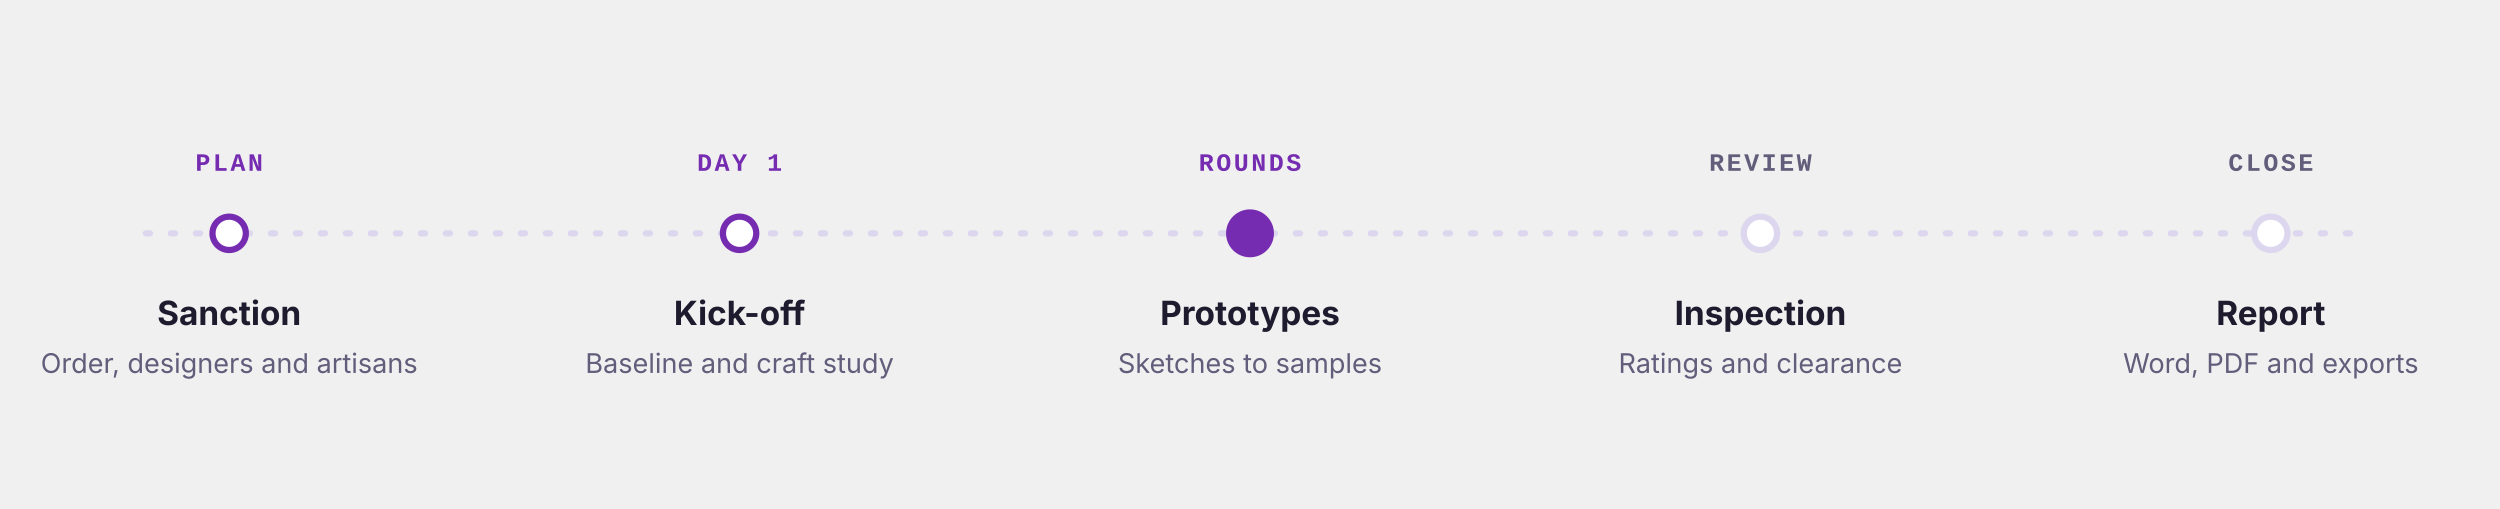
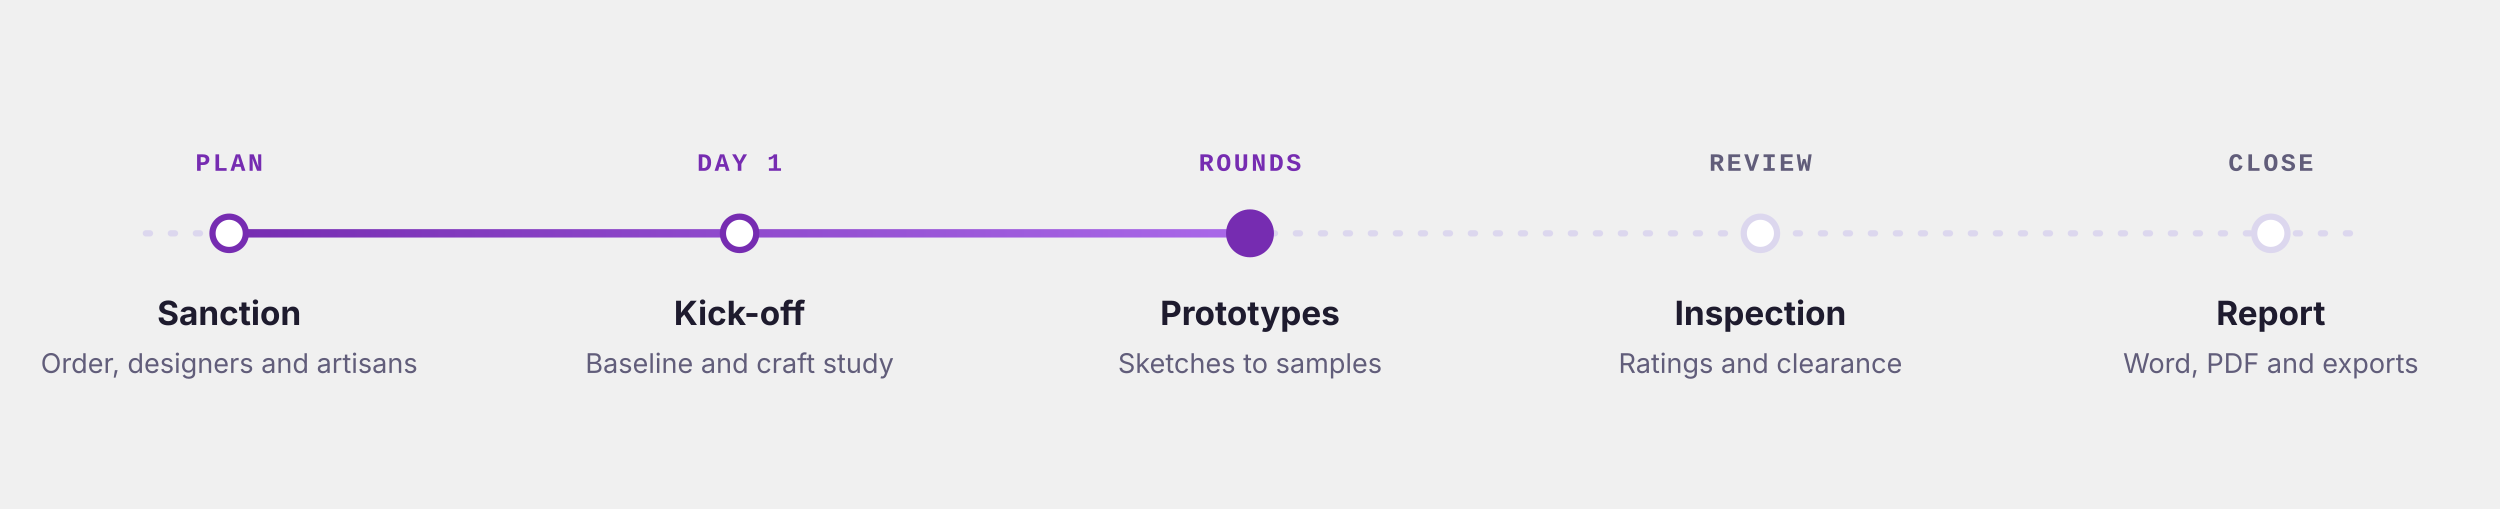
<svg xmlns="http://www.w3.org/2000/svg" width="1200" height="244" viewBox="0 0 1200 244" role="img" aria-label="A workshop from sanction to report">
  <defs>
    <style>.d{font-family:'Plus Jakarta Sans','Inter',ui-sans-serif,system-ui,-apple-system,'Segoe UI',Roboto,Helvetica,Arial,sans-serif}.s{font-family:'Inter',ui-sans-serif,system-ui,-apple-system,'Segoe UI',Roboto,Helvetica,Arial,sans-serif}.m{font-family:'JetBrains Mono',ui-monospace,'SFMono-Regular',Menlo,Consolas,'Liberation Mono',monospace}.rise{animation:rise .9s cubic-bezier(.2,.7,.2,1) both}@keyframes rise{from{opacity:0;transform:translateY(12px)}to{opacity:1;transform:translateY(0)}}.prog{stroke-dasharray:490;stroke-dashoffset:0;animation:prog 2.4s cubic-bezier(.4,0,.2,1) .2s both}@keyframes prog{from{stroke-dashoffset:490}to{stroke-dashoffset:0}}.halo{animation:halo 2.4s ease-out infinite;transform-box:fill-box;transform-origin:center}@keyframes halo{0%{transform:scale(1);opacity:.55}100%{transform:scale(2.8);opacity:0}}.ahead{stroke-dasharray:2 10}.r0{animation-delay:0.1s}.r1{animation-delay:0.3s}.r2{animation-delay:0.4s}.r3{animation-delay:0.6s}.r4{animation-delay:0.7s}@media (prefers-reduced-motion:reduce){*{animation:none!important}.smil{display:none}.sweep{fill:url(#still)}}</style>
-     <linearGradient id="pg" x1="0" y1="0" x2="1" y2="0">
+     <linearGradient id="pg" gradientUnits="userSpaceOnUse" x1="110" y1="0" x2="600" y2="0">
      <stop offset="0" stop-color="#762CB1" />
      <stop offset="1" stop-color="#AA69E9" />
    </linearGradient>
  </defs>
  <path class="ahead" d="M70 112 H1130" stroke="#DCD7EE" stroke-width="3" stroke-linecap="round" fill="none" />
  <path class="prog" d="M110 112 H600" stroke="url(#pg)" stroke-width="4" stroke-linecap="round" fill="none" />
  <g class="rise r0">
    <text x="110" y="82" class="m" fill="#762CB1" font-size="12" font-weight="600" letter-spacing="1.2" text-anchor="middle">PLAN</text>
    <circle cx="110" cy="112" r="8" fill="#FFFFFF" stroke="#762CB1" stroke-width="3" />
    <text x="110" y="156" class="d" fill="#1E1B2E" font-size="16" font-weight="700" text-anchor="middle">Sanction</text>
    <text x="110" y="179" class="s" fill="#615D7A" font-size="13" text-anchor="middle">Order, designers and artisans</text>
  </g>
  <g class="rise r1">
    <text x="355" y="82" class="m" fill="#762CB1" font-size="12" font-weight="600" letter-spacing="1.2" text-anchor="middle">DAY 1</text>
    <circle cx="355" cy="112" r="8" fill="#FFFFFF" stroke="#762CB1" stroke-width="3" />
    <text x="355" y="156" class="d" fill="#1E1B2E" font-size="16" font-weight="700" text-anchor="middle">Kick-off</text>
    <text x="355" y="179" class="s" fill="#615D7A" font-size="13" text-anchor="middle">Baseline and craft study</text>
  </g>
  <g class="rise r2">
    <text x="600" y="82" class="m" fill="#762CB1" font-size="12" font-weight="600" letter-spacing="1.2" text-anchor="middle">ROUNDS</text>
    <circle class="halo" cx="600" cy="112" r="10" fill="#762CB1" />
    <circle cx="600" cy="112" r="10" fill="#762CB1" stroke="#762CB1" stroke-width="3" />
    <text x="600" y="156" class="d" fill="#1E1B2E" font-size="16" font-weight="700" text-anchor="middle">Prototypes</text>
    <text x="600" y="179" class="s" fill="#615D7A" font-size="13" text-anchor="middle">Sketches to samples</text>
  </g>
  <g class="rise r3">
    <text x="845" y="82" class="m" fill="#615D7A" font-size="12" font-weight="600" letter-spacing="1.2" text-anchor="middle">REVIEW</text>
    <circle cx="845" cy="112" r="8" fill="#FFFFFF" stroke="#DCD7EE" stroke-width="3" />
    <text x="845" y="156" class="d" fill="#1E1B2E" font-size="16" font-weight="700" text-anchor="middle">Inspection</text>
    <text x="845" y="179" class="s" fill="#615D7A" font-size="13" text-anchor="middle">Ratings and clearance</text>
  </g>
  <g class="rise r4">
    <text x="1090" y="82" class="m" fill="#615D7A" font-size="12" font-weight="600" letter-spacing="1.2" text-anchor="middle">CLOSE</text>
    <circle cx="1090" cy="112" r="8" fill="#FFFFFF" stroke="#DCD7EE" stroke-width="3" />
    <text x="1090" y="156" class="d" fill="#1E1B2E" font-size="16" font-weight="700" text-anchor="middle">Report</text>
    <text x="1090" y="179" class="s" fill="#615D7A" font-size="13" text-anchor="middle">Word, PDF and exports</text>
  </g>
</svg>
